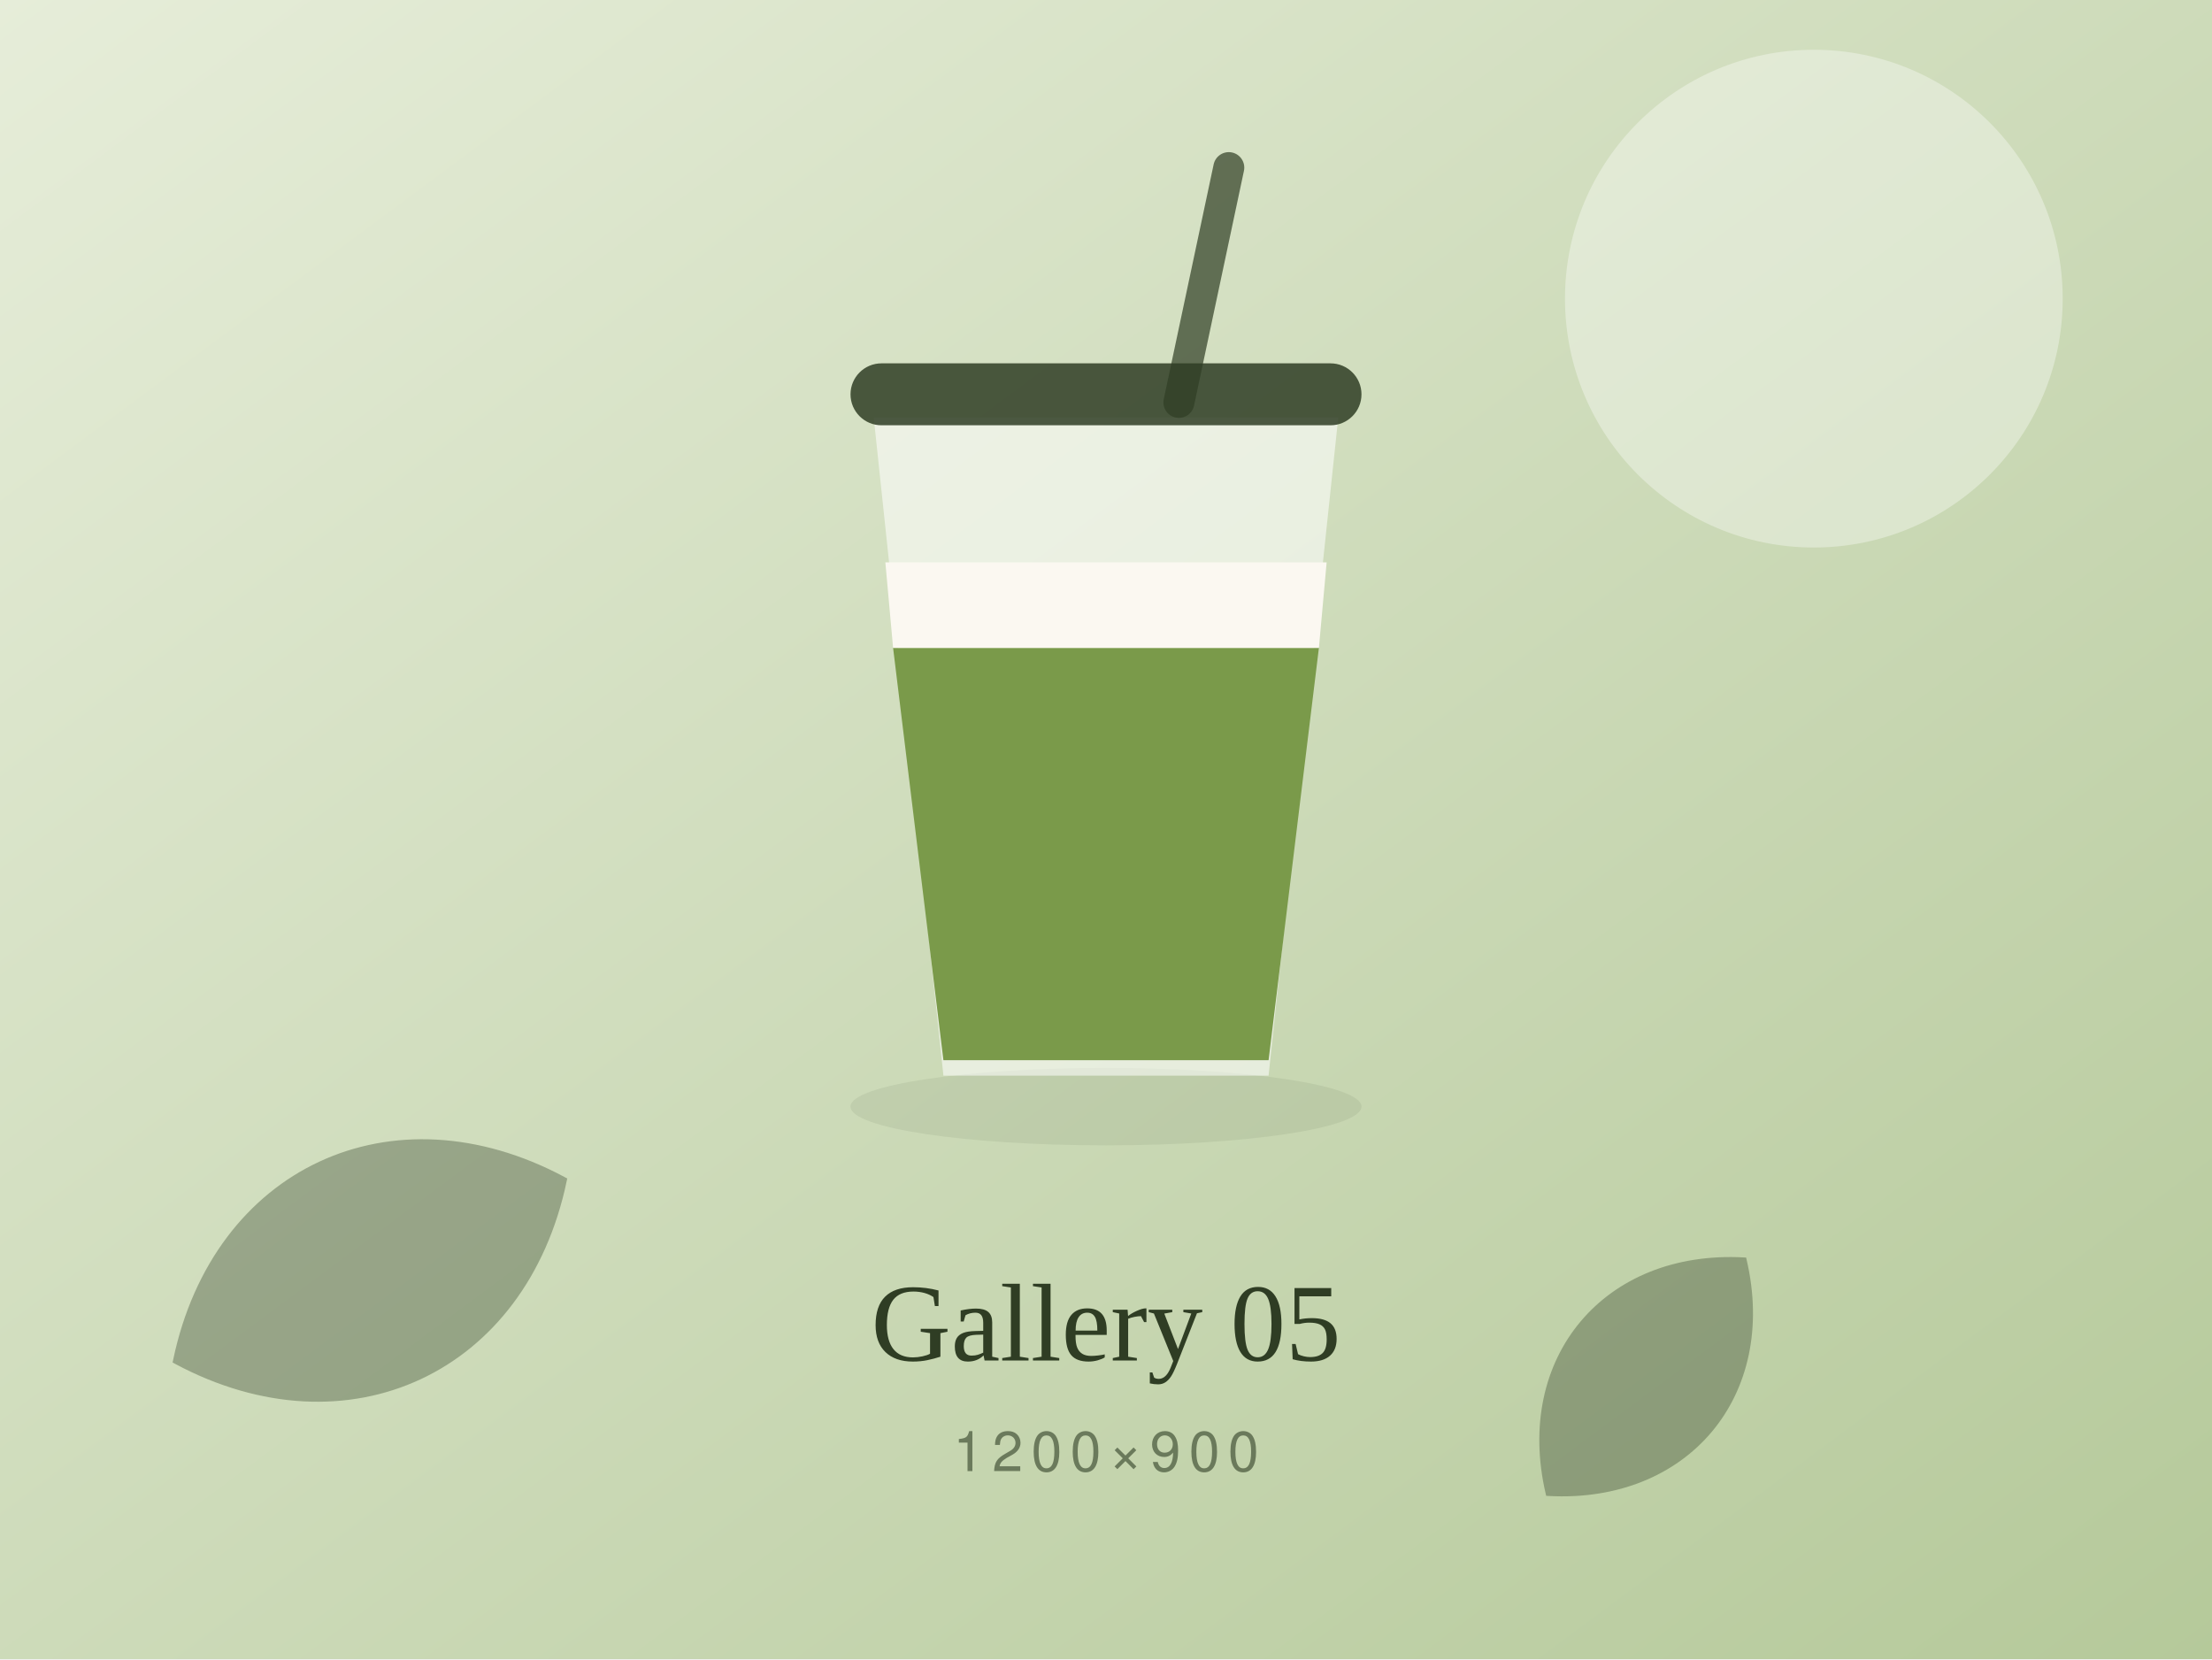
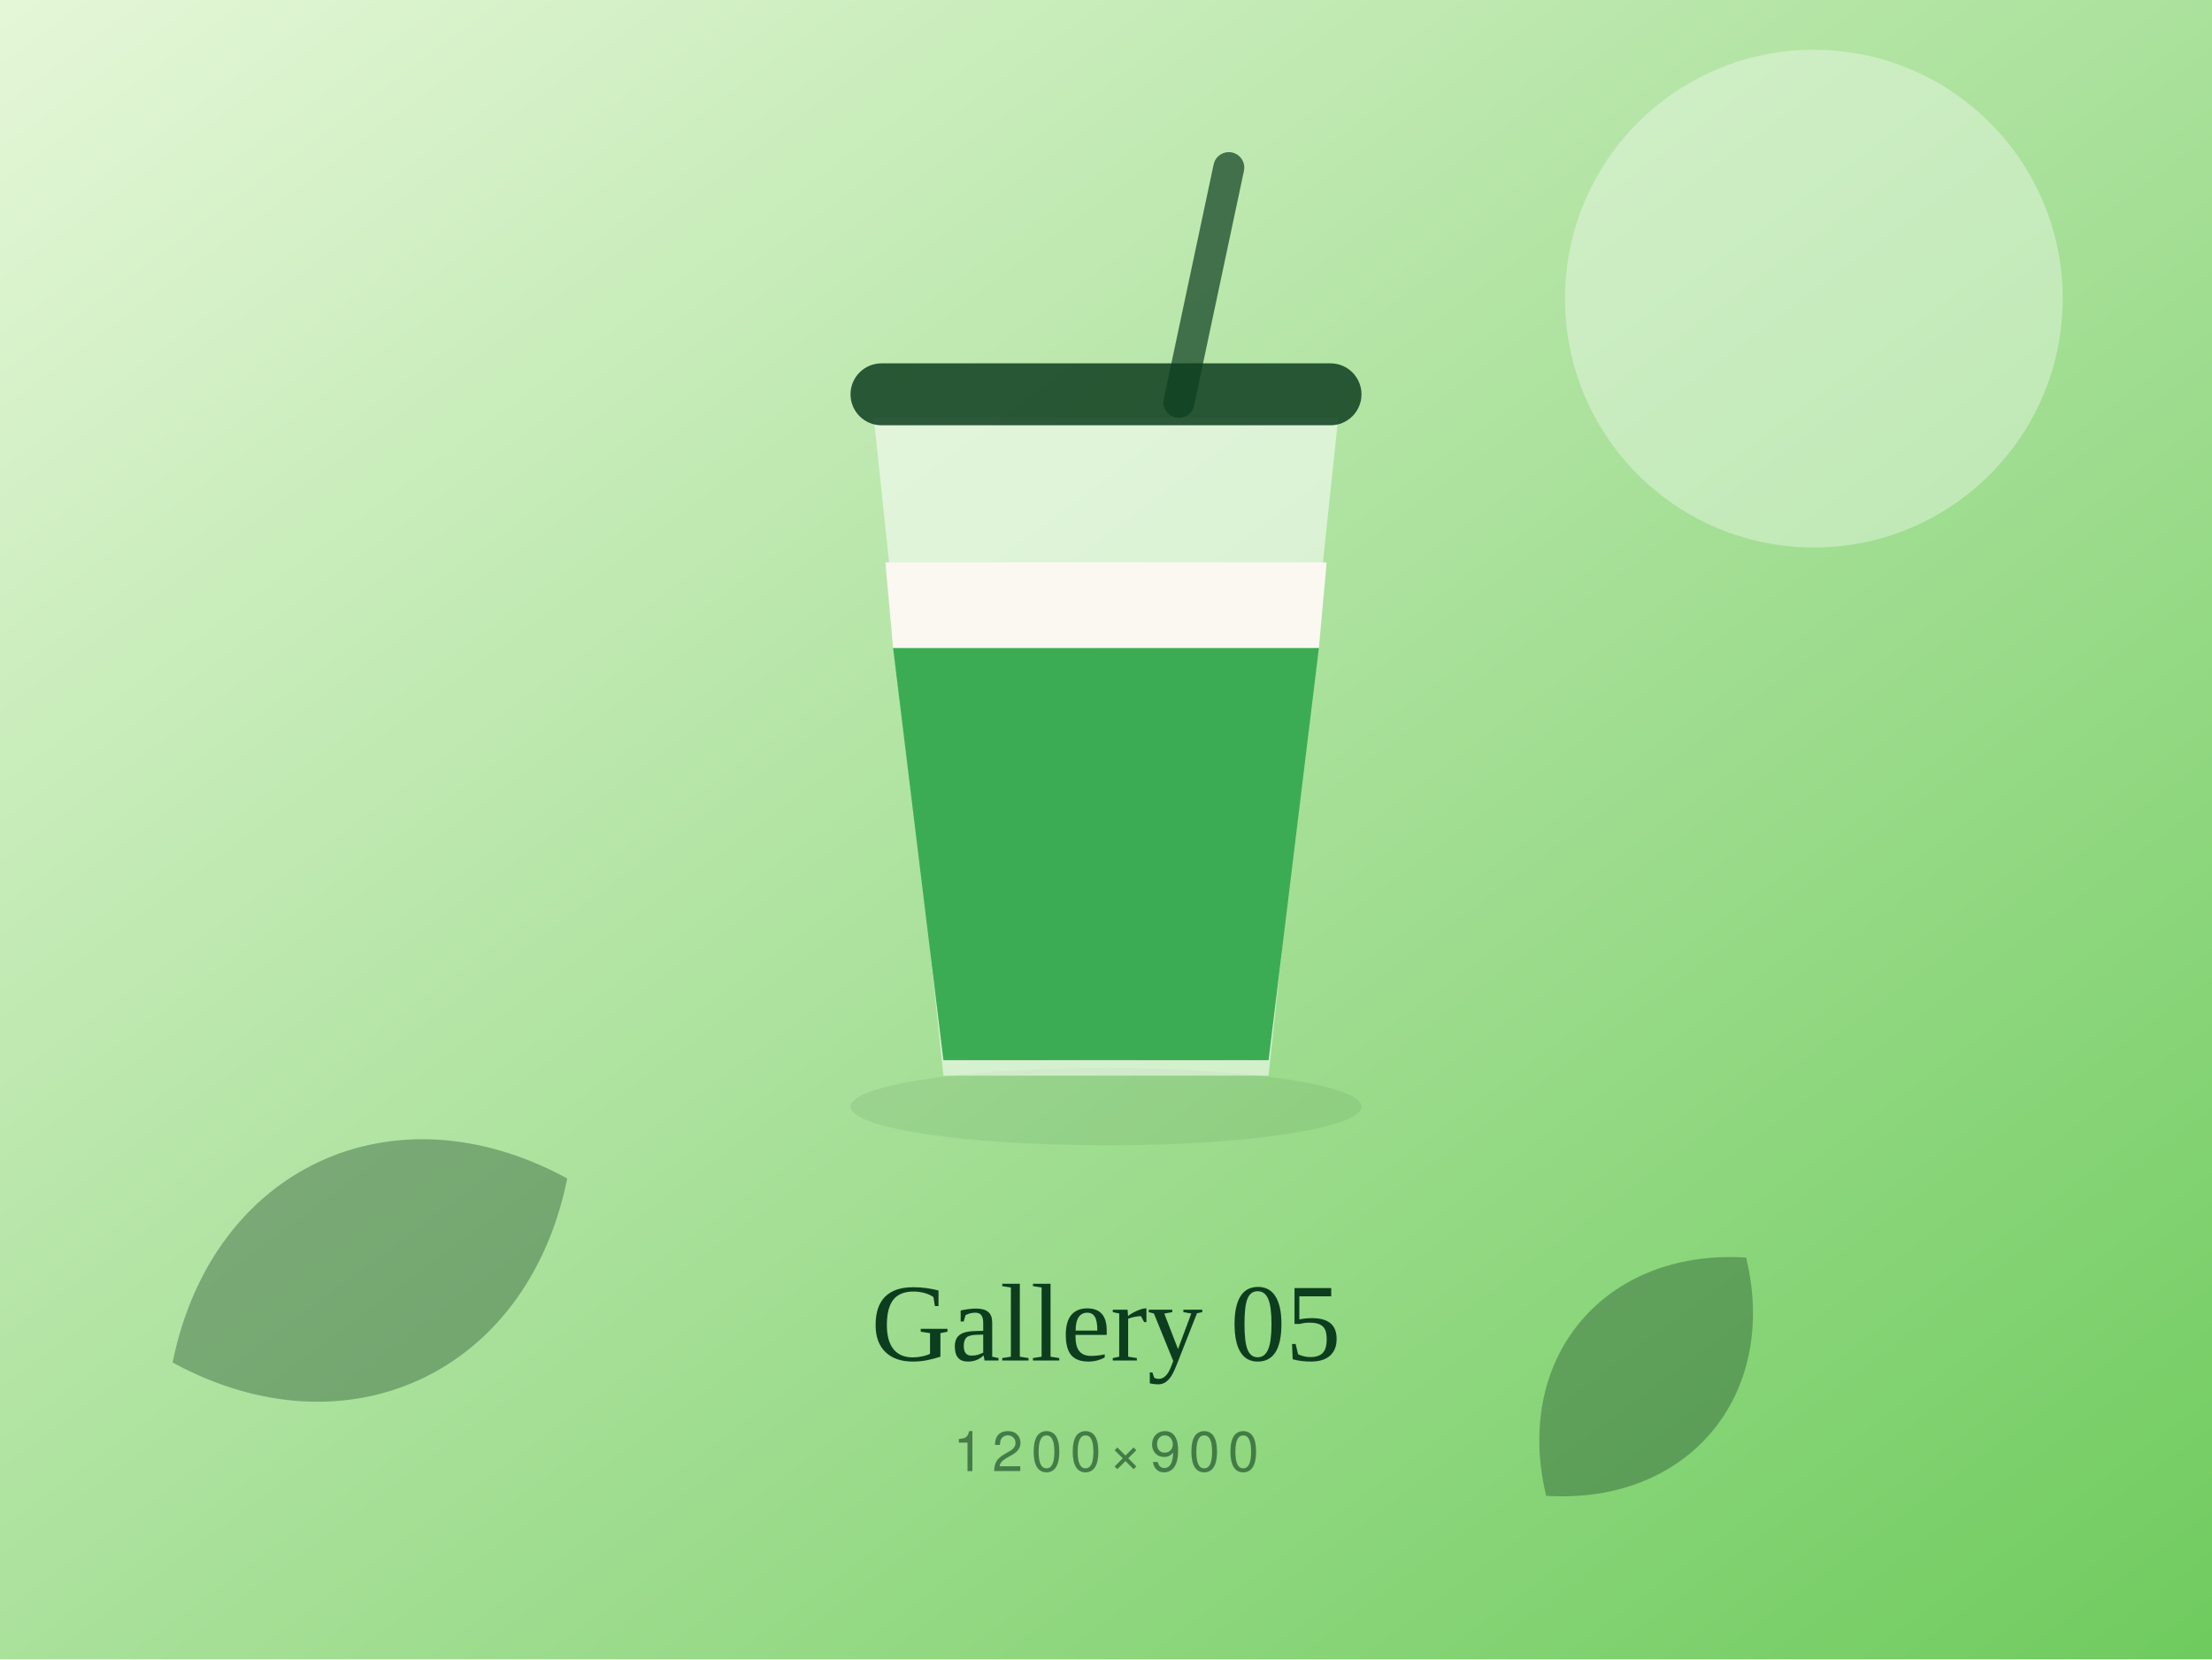
<svg xmlns="http://www.w3.org/2000/svg" width="1200" height="900" viewBox="0 0 1200 900" role="img" aria-label="Gallery 05">
  <defs>
    <linearGradient id="bg" x1="0" y1="0" x2="1" y2="1">
-       <stop offset="0" stop-color="#E6EDD9" />
-       <stop offset="1" stop-color="#B5C99A" />
+       <stop offset="0" stop-color="#E5F7D8" />
+       <stop offset="1" stop-color="#6FCB5E" />
    </linearGradient>
  </defs>
  <rect width="100%" height="100%" fill="url(#bg)" />
  <circle cx="984" cy="162" r="135" fill="#ffffff" opacity="0.35" />
-   <path transform="translate(96 738) rotate(-25) scale(2.1)" d="M0 0 C 30 -40, 80 -40, 110 0 C 80 40, 30 40, 0 0 Z M 0 0 L 110 0" fill="#2F3D24" stroke="#2F3D24" stroke-width="2" opacity="0.35" />
-   <path transform="translate(840 810) rotate(-50) scale(1.5)" d="M0 0 C 30 -40, 80 -40, 110 0 C 80 40, 30 40, 0 0 Z M 0 0 L 110 0" fill="#2F3D24" stroke="#2F3D24" stroke-width="2" opacity="0.35" />
+   <path transform="translate(96 738) rotate(-25) scale(2.1)" d="M0 0 C 30 -40, 80 -40, 110 0 C 80 40, 30 40, 0 0 Z M 0 0 L 110 0" fill="#0D3D1F" stroke="#0D3D1F" stroke-width="2" opacity="0.35" />
+   <path transform="translate(840 810) rotate(-50) scale(1.5)" d="M0 0 C 30 -40, 80 -40, 110 0 C 80 40, 30 40, 0 0 Z M 0 0 L 110 0" fill="#0D3D1F" stroke="#0D3D1F" stroke-width="2" opacity="0.35" />
  <g>
-     <ellipse cx="600" cy="600.3" rx="138.6" ry="21" fill="#2F3D24" opacity="0.08" />
+     <ellipse cx="600" cy="600.3" rx="138.6" ry="21" fill="#0D3D1F" opacity="0.08" />
    <path d="M 474 226.5 L 726 226.5 L 688.2 583.5 L 511.8 583.5 Z" fill="#ffffff" opacity="0.55" />
-     <path d="M 484.5 351.45 L 715.5 351.45 L 688.2 575.1 L 511.8 575.1 Z" fill="#7A9A4A" />
+     <path d="M 484.5 351.45 L 715.5 351.45 L 688.2 575.1 L 511.8 575.1 Z" fill="#3CAC54" />
    <path d="M 480.3 305.04 L 719.7 305.04 L 715.5 351.45 L 484.5 351.45 Z" fill="#FBF8F1" />
-     <rect x="461.4" y="197.1" width="277.2" height="33.6" rx="16.8" fill="#2F3D24" opacity="0.85" />
-     <rect x="629.4" y="79.5" width="16.8" height="147" rx="8.4" fill="#2F3D24" opacity="0.7" transform="rotate(12 637.8 226.5)" />
+     <rect x="461.4" y="197.1" width="277.2" height="33.6" rx="16.8" fill="#0D3D1F" opacity="0.85" />
+     <rect x="629.4" y="79.5" width="16.8" height="147" rx="8.4" fill="#0D3D1F" opacity="0.7" transform="rotate(12 637.8 226.5)" />
  </g>
-   <text x="50%" y="738" text-anchor="middle" font-family="Georgia, 'Times New Roman', serif" font-size="60" fill="#2F3D24">Gallery 05</text>
-   <text x="50%" y="798" text-anchor="middle" font-family="Helvetica, Arial, sans-serif" font-size="30" letter-spacing="4.5" fill="#2F3D24" opacity="0.6">1200×900</text>
+   <text x="50%" y="738" text-anchor="middle" font-family="Georgia, 'Times New Roman', serif" font-size="60" fill="#0D3D1F">Gallery 05</text>
+   <text x="50%" y="798" text-anchor="middle" font-family="Helvetica, Arial, sans-serif" font-size="30" letter-spacing="4.5" fill="#0D3D1F" opacity="0.6">1200×900</text>
</svg>
